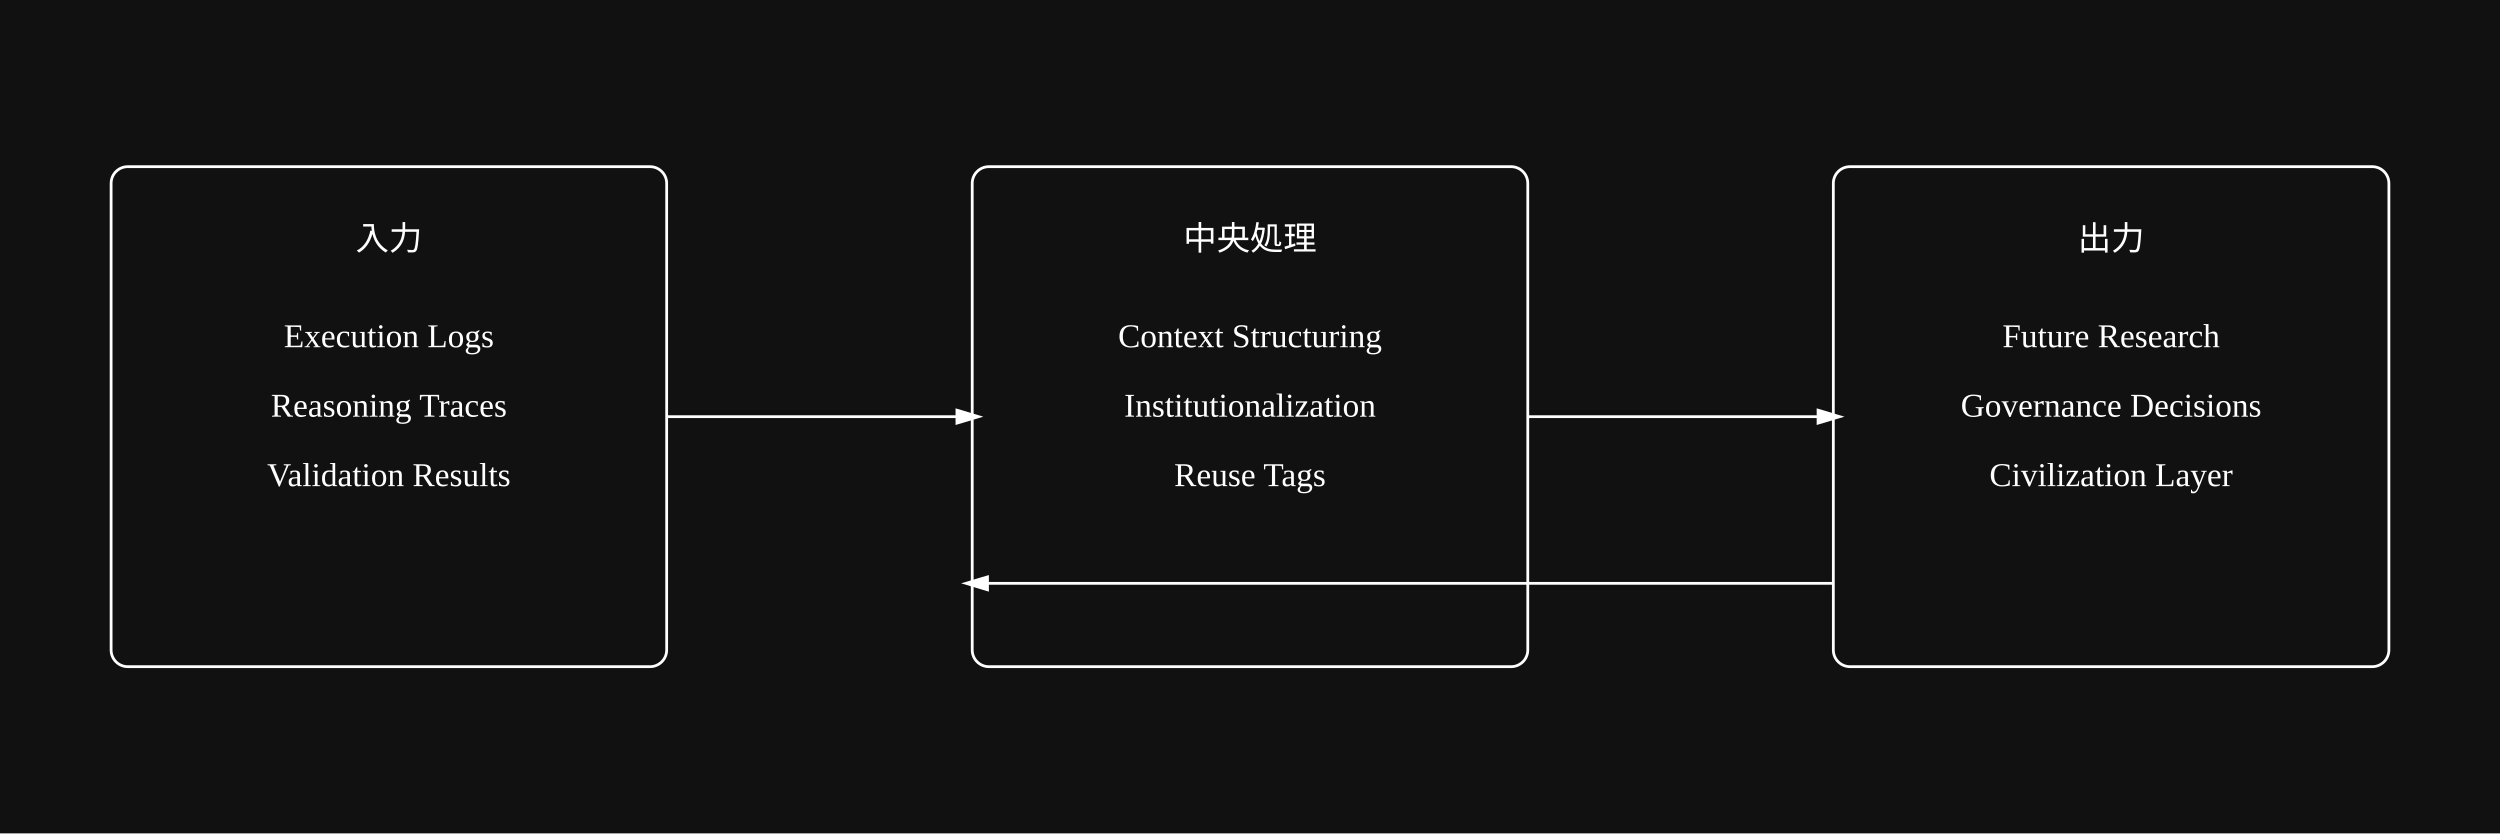
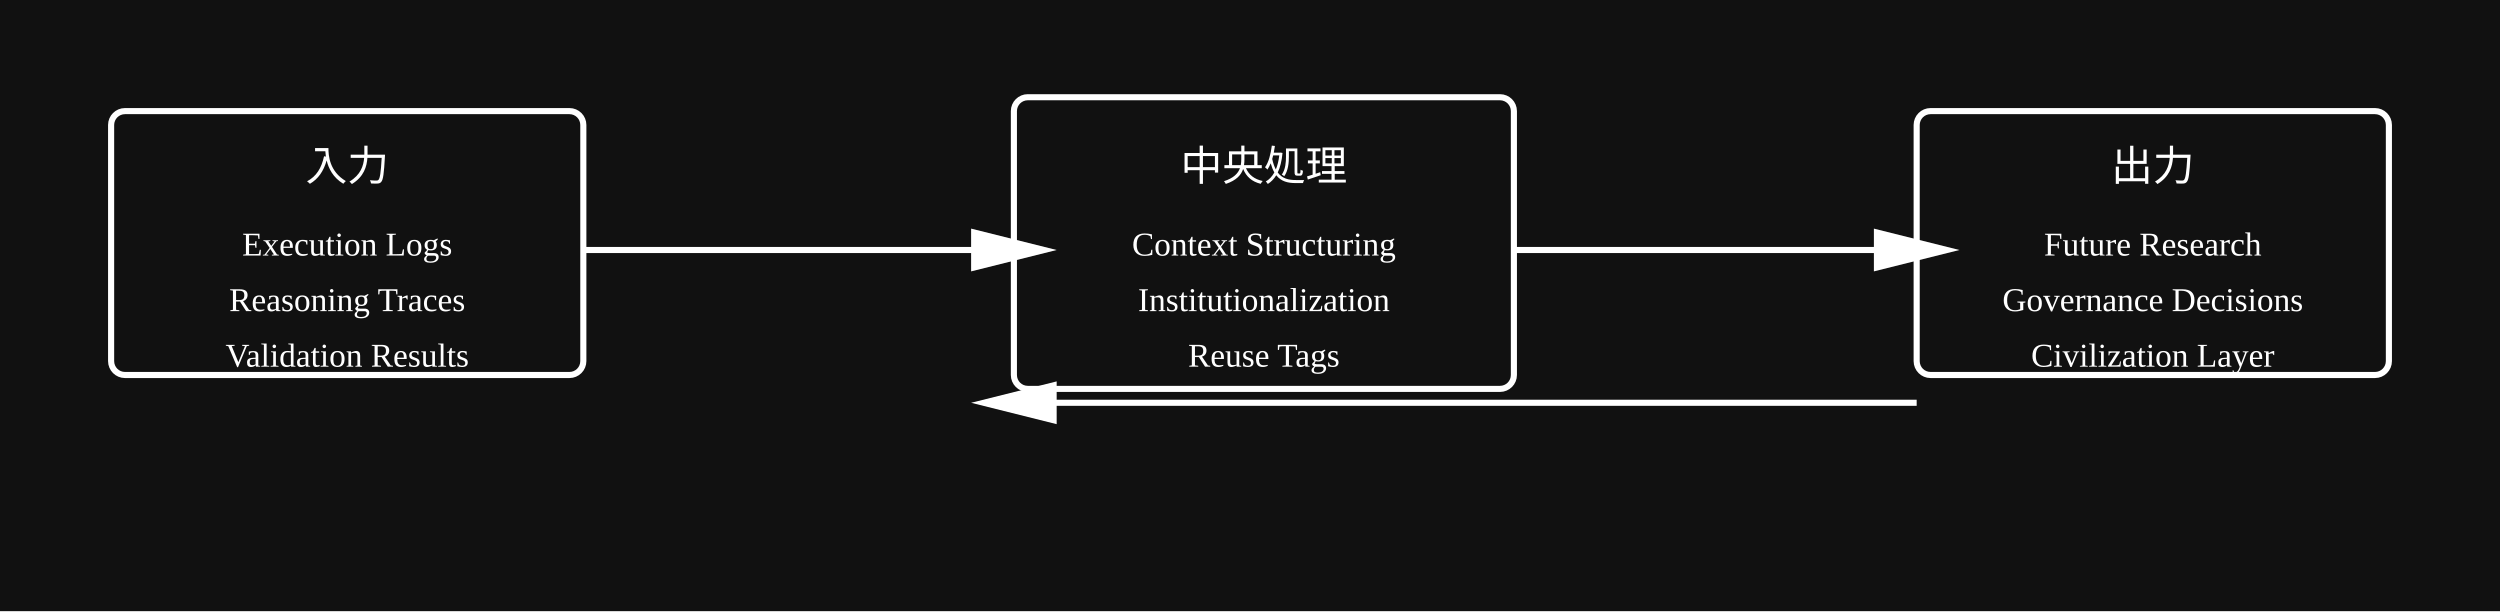
- <svg xmlns="http://www.w3.org/2000/svg" width="900" height="300">
-   <rect width="900" height="300" fill="#111111" />
-   <rect x="40" y="60" width="200" height="180" fill="none" stroke="white" rx="6" />
-   <text x="140" y="90" fill="white" text-anchor="middle">入力</text>
-   <text x="140" y="125" fill="white" text-anchor="middle">Execution Logs</text>
-   <text x="140" y="150" fill="white" text-anchor="middle">Reasoning Traces</text>
-   <text x="140" y="175" fill="white" text-anchor="middle">Validation Results</text>
-   <rect x="350" y="60" width="200" height="180" fill="none" stroke="white" rx="6" />
-   <text x="450" y="90" fill="white" text-anchor="middle">中央処理</text>
-   <text x="450" y="125" fill="white" text-anchor="middle">Context Structuring</text>
-   <text x="450" y="150" fill="white" text-anchor="middle">Institutionalization</text>
-   <text x="450" y="175" fill="white" text-anchor="middle">Reuse Tags</text>
-   <rect x="660" y="60" width="200" height="180" fill="none" stroke="white" rx="6" />
-   <text x="760" y="90" fill="white" text-anchor="middle">出力</text>
-   <text x="760" y="125" fill="white" text-anchor="middle">Future Research</text>
-   <text x="760" y="150" fill="white" text-anchor="middle">Governance Decisions</text>
-   <text x="760" y="175" fill="white" text-anchor="middle">Civilization Layer</text>
+ <svg xmlns="http://www.w3.org/2000/svg" width="900" height="220">
+   <rect width="900" height="220" fill="#111111" />
+   <rect x="40" y="40" width="170" height="95" fill="none" stroke="white" stroke-width="2.2" rx="5" />
+   <text x="125" y="65" fill="white" text-anchor="middle" font-size="15">入力</text>
+   <text x="125" y="92" fill="white" text-anchor="middle" font-size="12">Execution Logs</text>
+   <text x="125" y="112" fill="white" text-anchor="middle" font-size="12">Reasoning Traces</text>
+   <text x="125" y="132" fill="white" text-anchor="middle" font-size="12">Validation Results</text>
+   <rect x="365" y="35" width="180" height="105" fill="none" stroke="white" stroke-width="2.2" rx="5" />
+   <text x="455" y="65" fill="white" text-anchor="middle" font-size="15">中央処理</text>
+   <text x="455" y="92" fill="white" text-anchor="middle" font-size="12">Context Structuring</text>
+   <text x="455" y="112" fill="white" text-anchor="middle" font-size="12">Institutionalization</text>
+   <text x="455" y="132" fill="white" text-anchor="middle" font-size="12">Reuse Tags</text>
+   <rect x="690" y="40" width="170" height="95" fill="none" stroke="white" stroke-width="2.2" rx="5" />
+   <text x="775" y="65" fill="white" text-anchor="middle" font-size="15">出力</text>
+   <text x="775" y="92" fill="white" text-anchor="middle" font-size="12">Future Research</text>
+   <text x="775" y="112" fill="white" text-anchor="middle" font-size="12">Governance Decisions</text>
+   <text x="775" y="132" fill="white" text-anchor="middle" font-size="12">Civilization Layer</text>
  <defs>
-     <marker id="arrow" markerWidth="10" markerHeight="10" refX="6" refY="3" orient="auto">
-       <polygon points="0 0, 10 3, 0 6" fill="white" />
+     <marker id="arrow" markerWidth="14" markerHeight="14" refX="7" refY="3.5" orient="auto">
+       <polygon points="0 0, 14 3.5, 0 7" fill="white" />
    </marker>
  </defs>
-   <line x1="240" y1="150" x2="350" y2="150" stroke="white" marker-end="url(#arrow)" />
-   <line x1="550" y1="150" x2="660" y2="150" stroke="white" marker-end="url(#arrow)" />
-   <line x1="660" y1="210" x2="350" y2="210" stroke="white" marker-end="url(#arrow)" />
+   <line x1="210" y1="90" x2="365" y2="90" stroke="white" stroke-width="2.2" marker-end="url(#arrow)" />
+   <line x1="545" y1="90" x2="690" y2="90" stroke="white" stroke-width="2.2" marker-end="url(#arrow)" />
+   <line x1="690" y1="145" x2="365" y2="145" stroke="white" stroke-width="2.2" marker-end="url(#arrow)" />
</svg>
